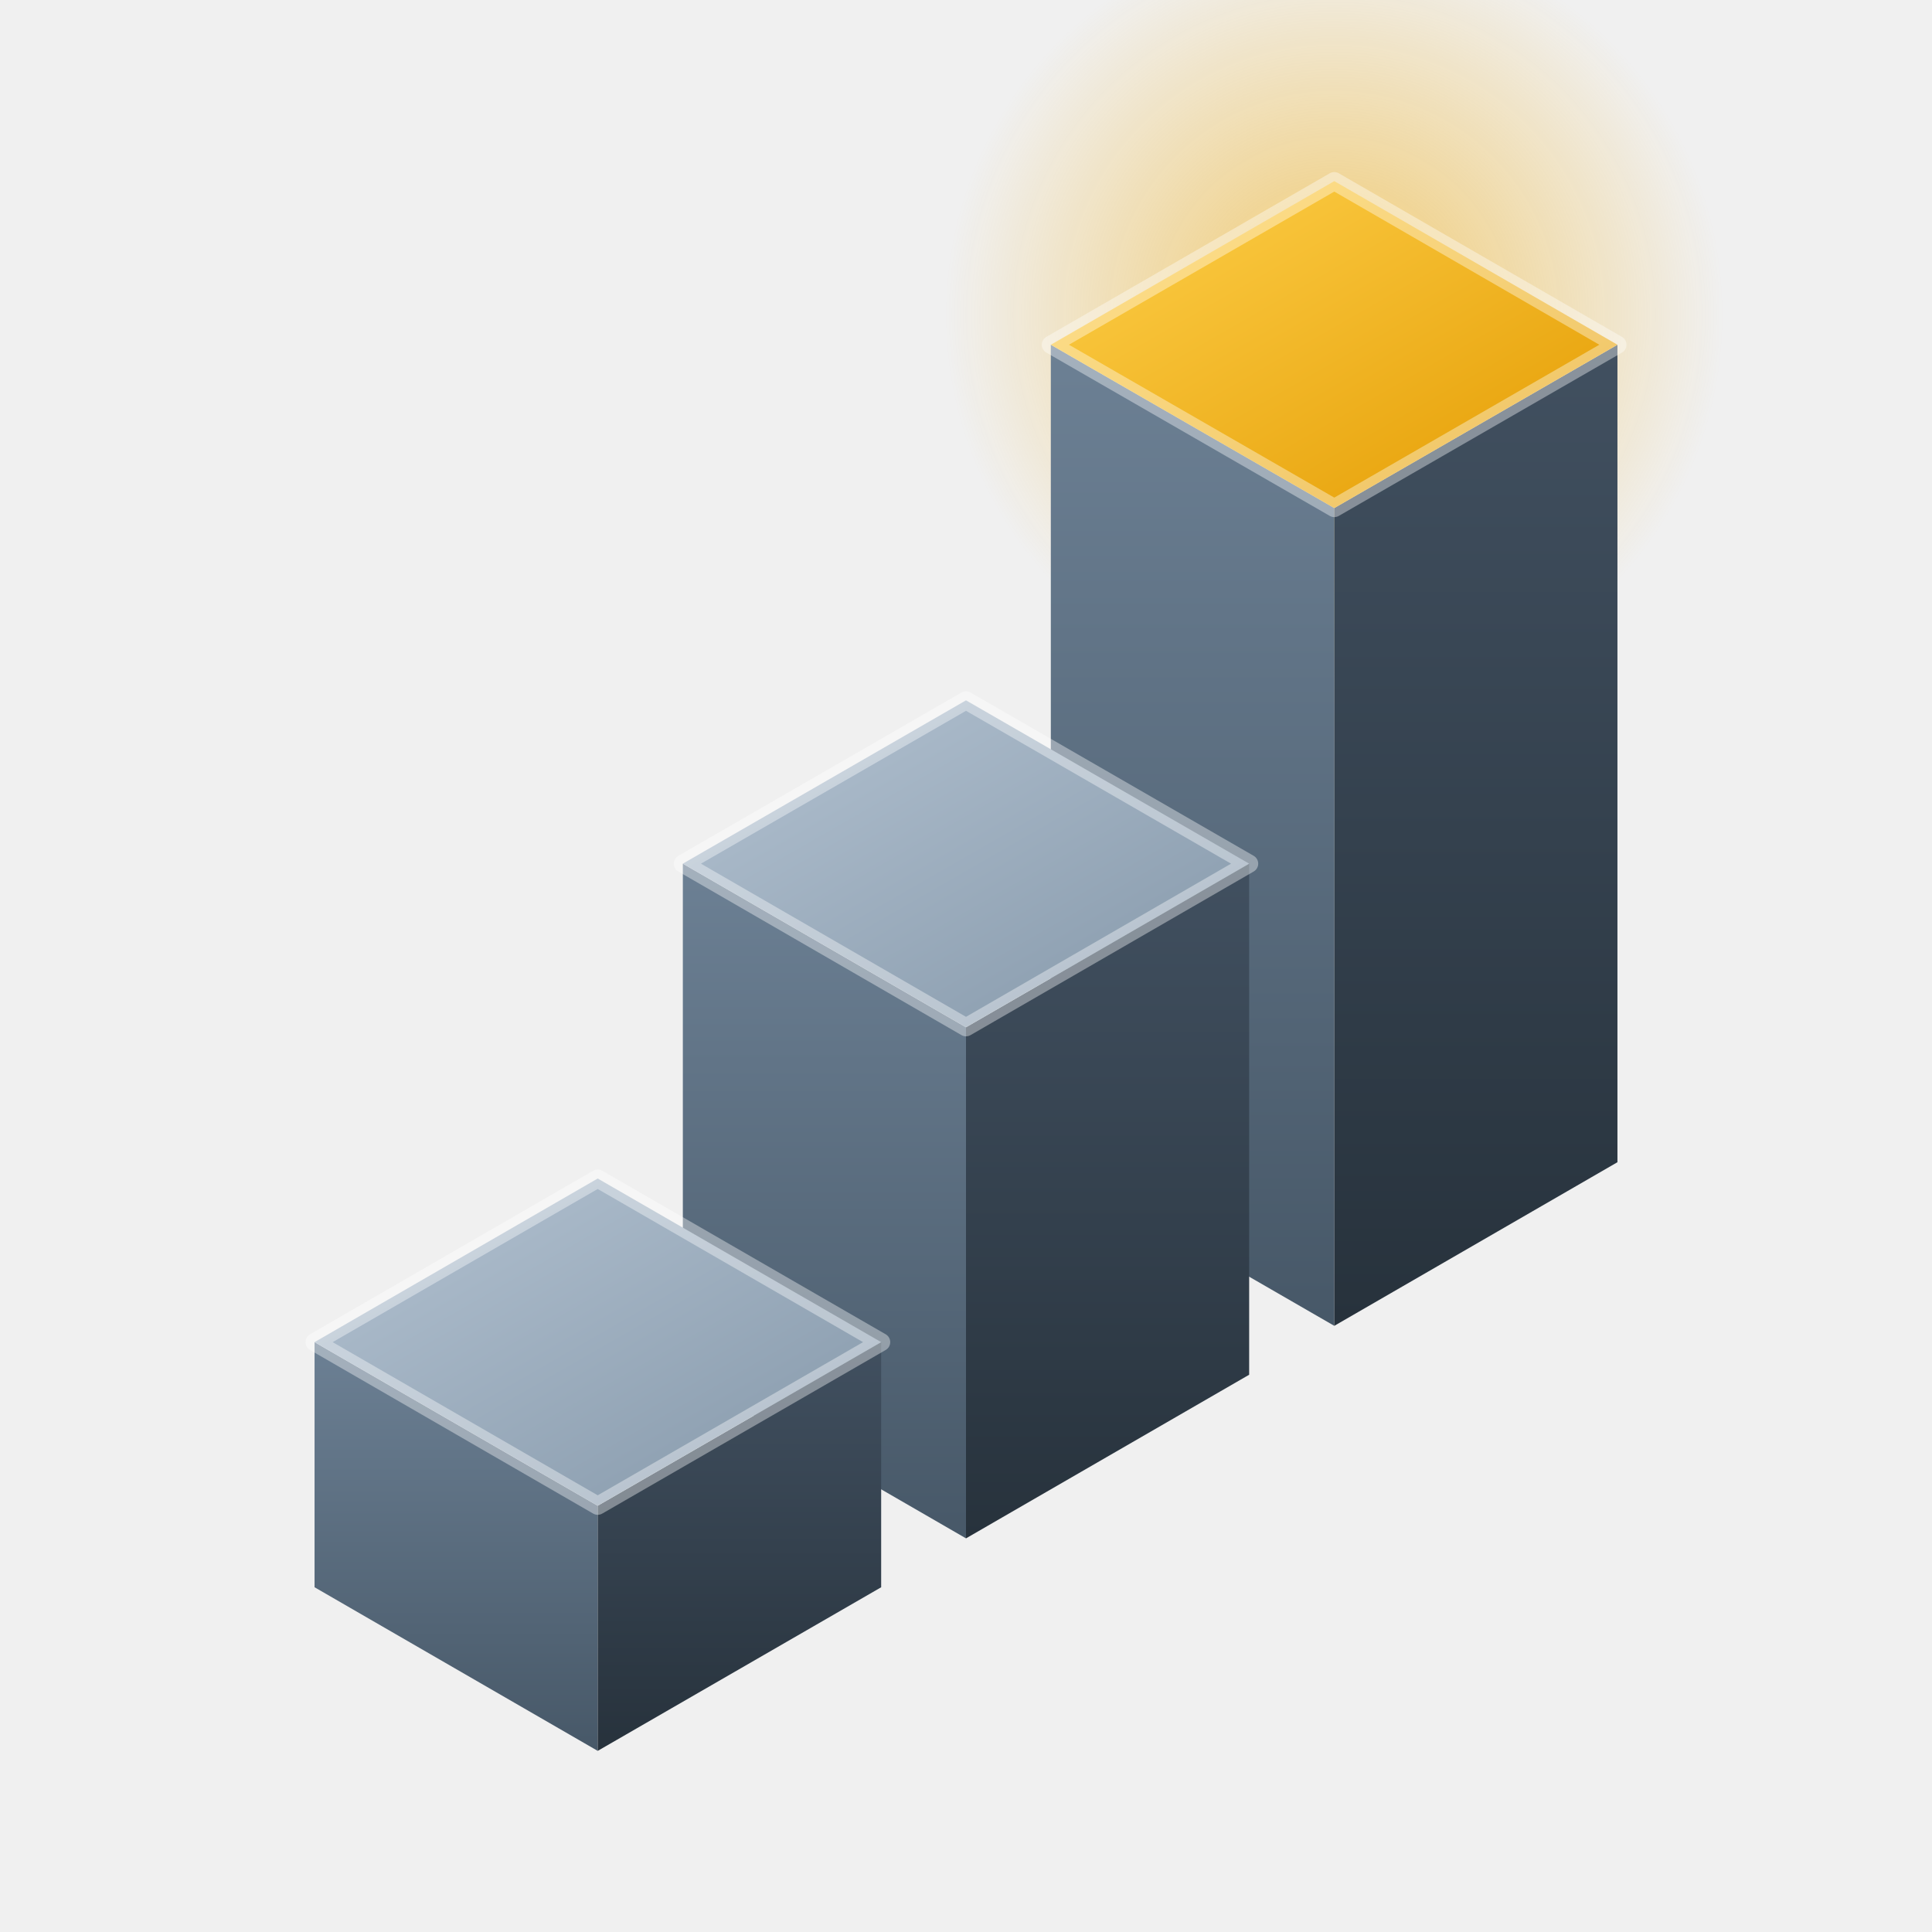
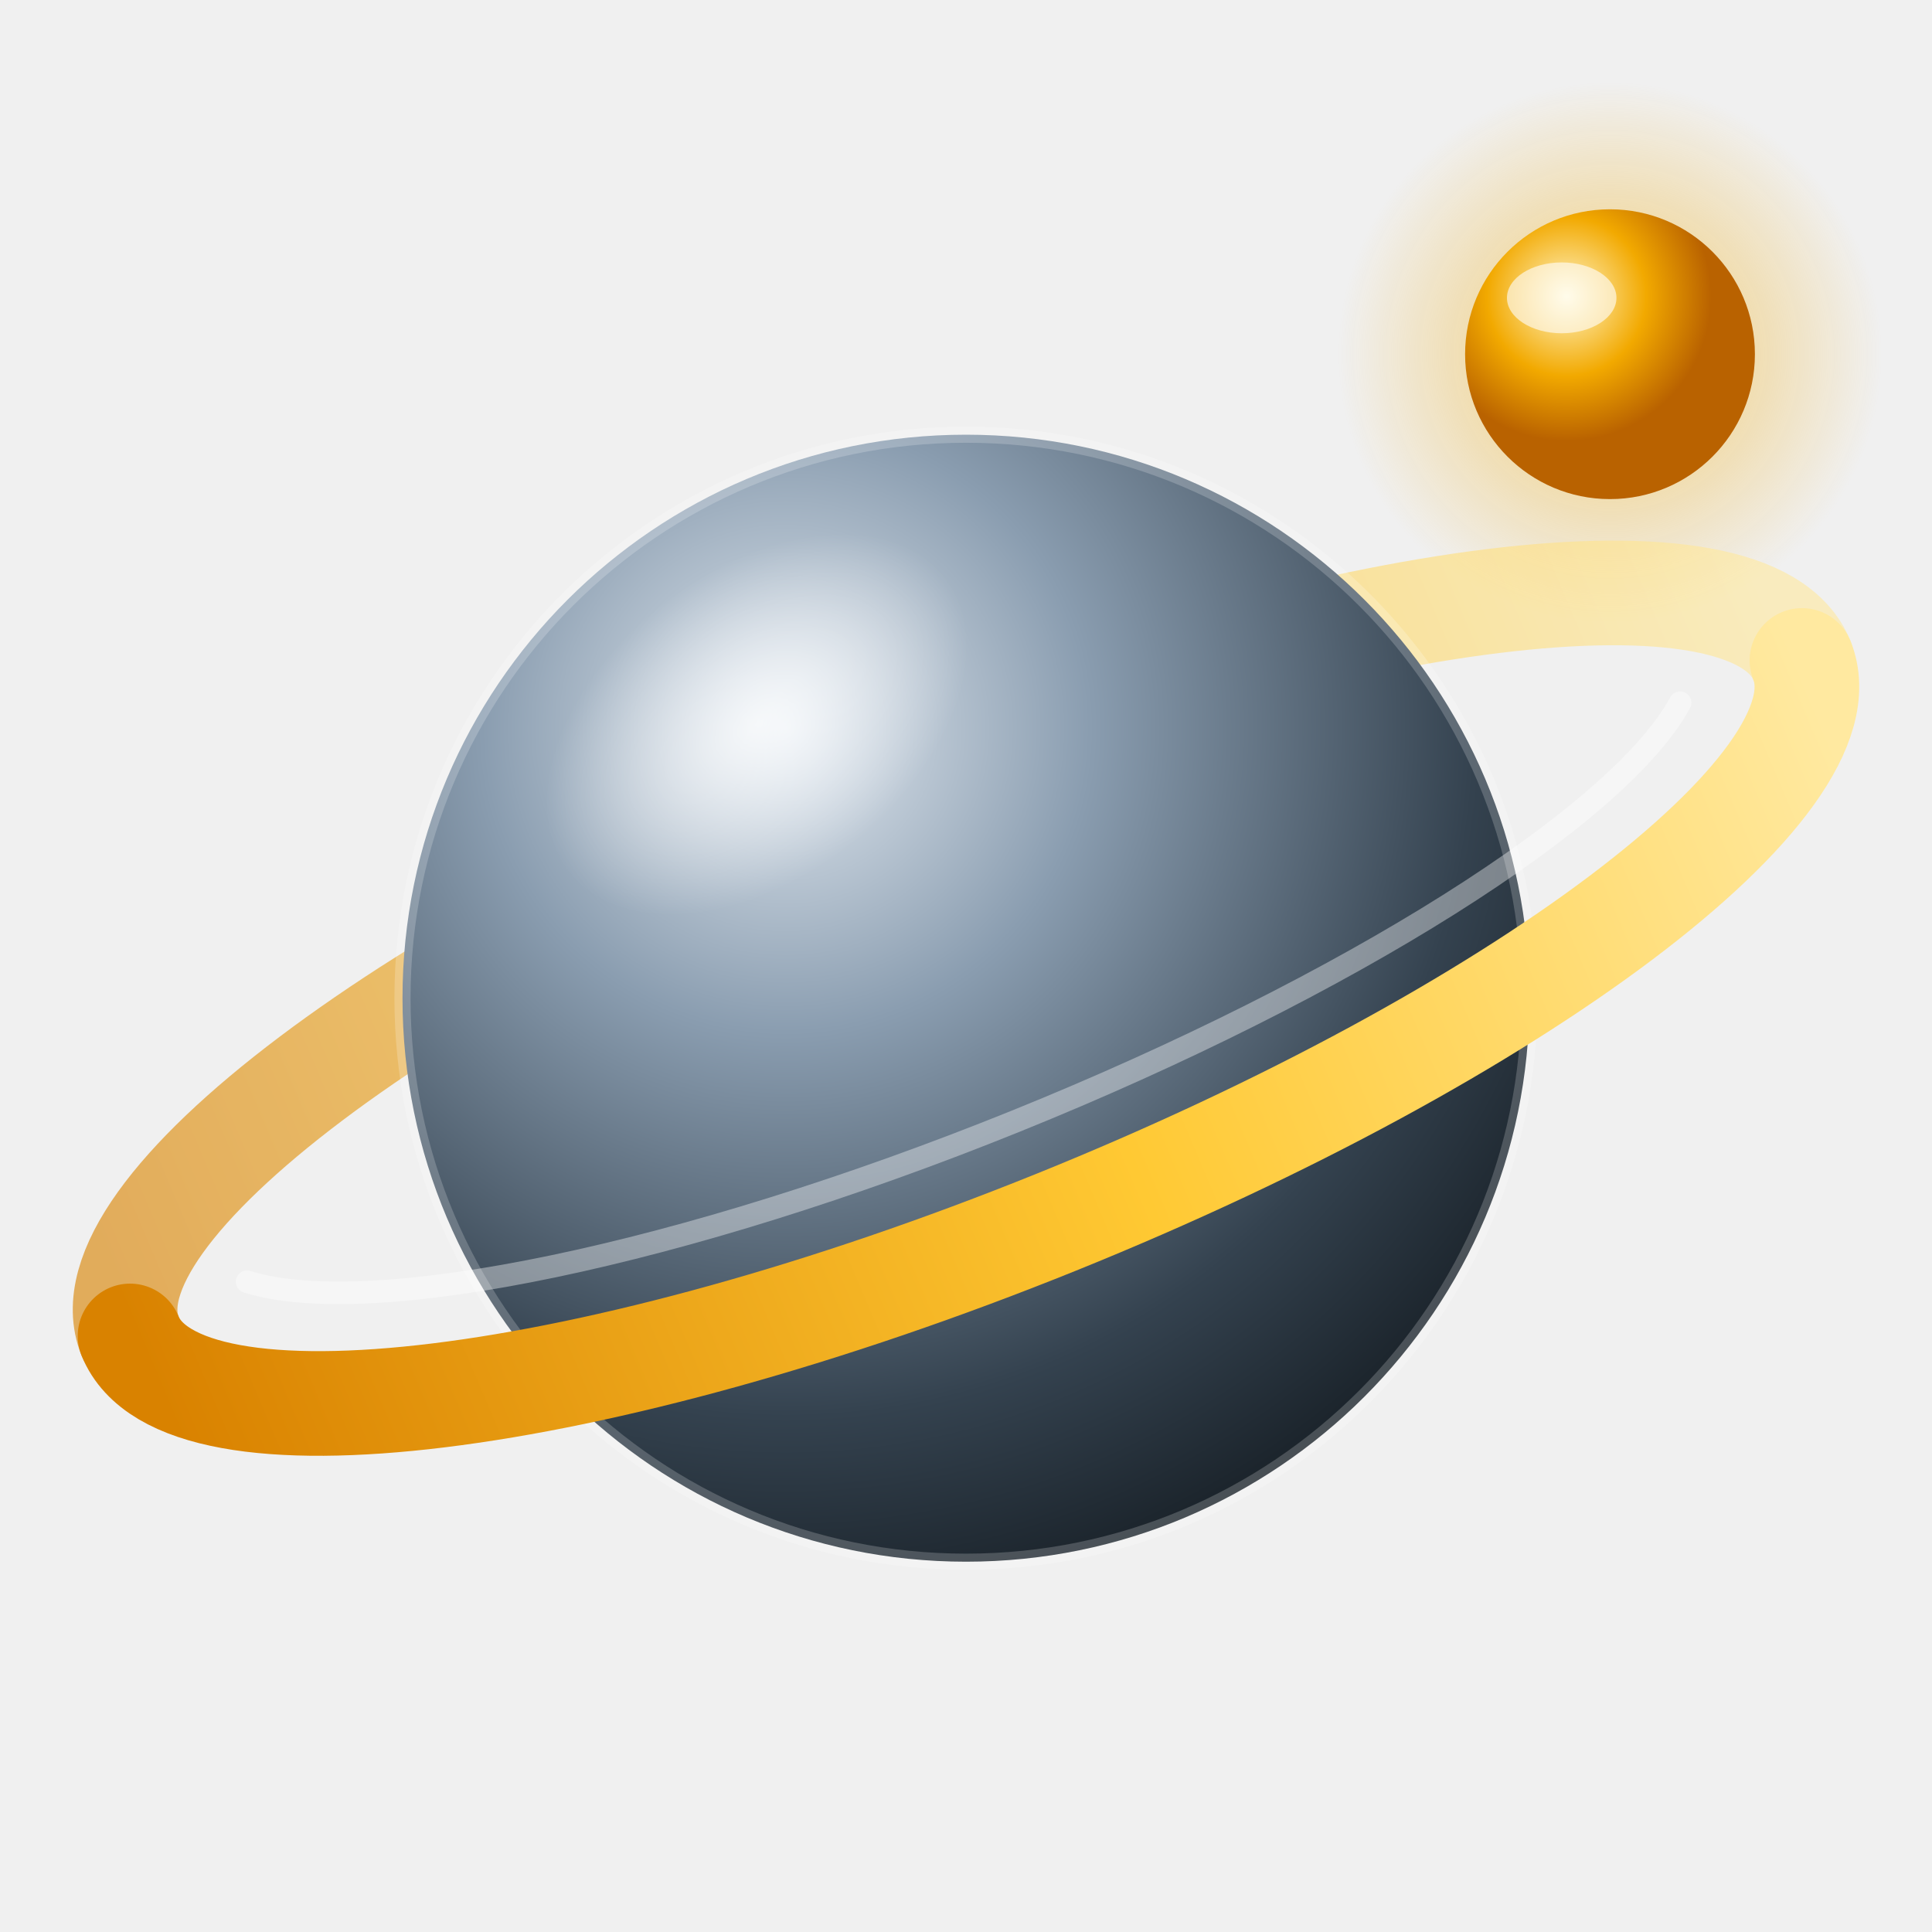
- <svg xmlns="http://www.w3.org/2000/svg" viewBox="0 0 64 64" role="img" aria-label="Atalaya">
+ <svg xmlns="http://www.w3.org/2000/svg" viewBox="0 0 120 120" role="img" aria-label="Alzea">
  <defs>
-     <linearGradient id="a-top" x1="0" y1="0" x2="1" y2="1">
-       <stop offset="0" style="stop-color:#B4C3D2" />
-       <stop offset="1" style="stop-color:#8497A9" />
+     <radialGradient id="n-s" cx=".34" cy=".26" r=".9">
+       <stop offset="0" stop-color="#E3EAF1" />
+       <stop offset=".3" stop-color="#8A9DB0" />
+       <stop offset=".68" stop-color="#34424F" />
+       <stop offset="1" stop-color="#0B1014" />
+     </radialGradient>
+     <radialGradient id="n-h" cx=".5" cy=".5">
+       <stop offset="0" stop-color="#fff" stop-opacity=".75" />
+       <stop offset="1" stop-color="#fff" stop-opacity="0" />
+     </radialGradient>
+     <linearGradient id="n-r" x1="0" y1="0" x2="1" y2="0">
+       <stop offset="0" stop-color="#D98200" />
+       <stop offset=".55" stop-color="#FFC933" />
+       <stop offset="1" stop-color="#FFE9A0" />
    </linearGradient>
-     <linearGradient id="a-left" x1="0" y1="0" x2="0" y2="1">
-       <stop offset="0" style="stop-color:#6C8094" />
-       <stop offset="1" style="stop-color:#475868" />
-     </linearGradient>
-     <linearGradient id="a-right" x1="0" y1="0" x2="0" y2="1">
-       <stop offset="0" style="stop-color:#415060" />
-       <stop offset="1" style="stop-color:#27323C" />
-     </linearGradient>
-     <linearGradient id="a-amber" x1="0" y1="0" x2="1" y2="1">
-       <stop offset="0" style="stop-color:#FFD24D" />
-       <stop offset="1" style="stop-color:#E39A00" />
-     </linearGradient>
-     <radialGradient id="a-glow">
+     <radialGradient id="n-a" cx=".35" cy=".3">
+       <stop offset="0" stop-color="#FFF6CC" />
+       <stop offset=".55" stop-color="#F2A900" />
+       <stop offset="1" stop-color="#B96200" />
+     </radialGradient>
+     <radialGradient id="n-g">
      <stop offset="0" stop-color="#F2A900" stop-opacity=".55" />
      <stop offset="1" stop-color="#F2A900" stop-opacity="0" />
    </radialGradient>
  </defs>
-   <circle cx="44.20" cy="10.42" r="13" fill="url(#a-glow)" />
-   <polygon points="34.81,38.50 44.20,43.92 44.20,16.83 34.81,11.42" fill="url(#a-left)" />
-   <polygon points="44.20,43.92 53.58,38.50 53.58,11.42 44.20,16.83" fill="url(#a-right)" />
-   <polygon points="34.81,11.42 44.20,16.83 53.58,11.42 44.20,6.00" fill="url(#a-amber)" stroke="rgba(255,255,255,.38)" stroke-width=".6" stroke-linejoin="round" />
-   <polygon points="22.62,45.54 32.00,50.96 32.00,34.03 22.62,28.61" fill="url(#a-left)" />
-   <polygon points="32.00,50.96 41.38,45.54 41.38,28.61 32.00,34.03" fill="url(#a-right)" />
-   <polygon points="22.62,28.61 32.00,34.03 41.38,28.61 32.00,23.20" fill="url(#a-top)" stroke="rgba(255,255,255,.38)" stroke-width=".6" stroke-linejoin="round" />
-   <polygon points="10.42,52.58 19.80,58.00 19.80,49.88 10.42,44.46" fill="url(#a-left)" />
-   <polygon points="19.80,58.00 29.19,52.58 29.19,44.46 19.80,49.88" fill="url(#a-right)" />
-   <polygon points="10.42,44.46 19.80,49.88 29.19,44.46 19.80,39.04" fill="url(#a-top)" stroke="rgba(255,255,255,.38)" stroke-width=".6" stroke-linejoin="round" />
+   <circle cx="100" cy="22" r="17" fill="url(#n-g)" />
+   <g transform="rotate(-22 60 62)">
+     <path d="M4 62A56 15 0 0 1 116 62" fill="none" stroke="url(#n-r)" stroke-width="6.5" stroke-linecap="round" opacity=".62" />
+   </g>
+   <circle cx="60" cy="62" r="35" fill="url(#n-s)" stroke="rgba(255,255,255,.2)" stroke-width="1" />
+   <ellipse cx="47" cy="45" rx="15" ry="9.5" transform="rotate(-38 47 45)" fill="url(#n-h)" />
+   <g transform="rotate(-22 60 62)">
+     <path d="M4 62A56 15 0 0 0 116 62" fill="none" stroke="url(#n-r)" stroke-width="6.5" stroke-linecap="round" />
+     <path d="M12 64A50 12 0 0 0 108 64" fill="none" stroke="#fff" stroke-opacity=".38" stroke-width="1.4" stroke-linecap="round" transform="translate(0 -2.4)" />
+   </g>
+   <circle cx="100" cy="22" r="9" fill="url(#n-a)" />
+   <ellipse cx="97" cy="18.5" rx="3.4" ry="2.2" fill="#fff" opacity=".6" />
</svg>
